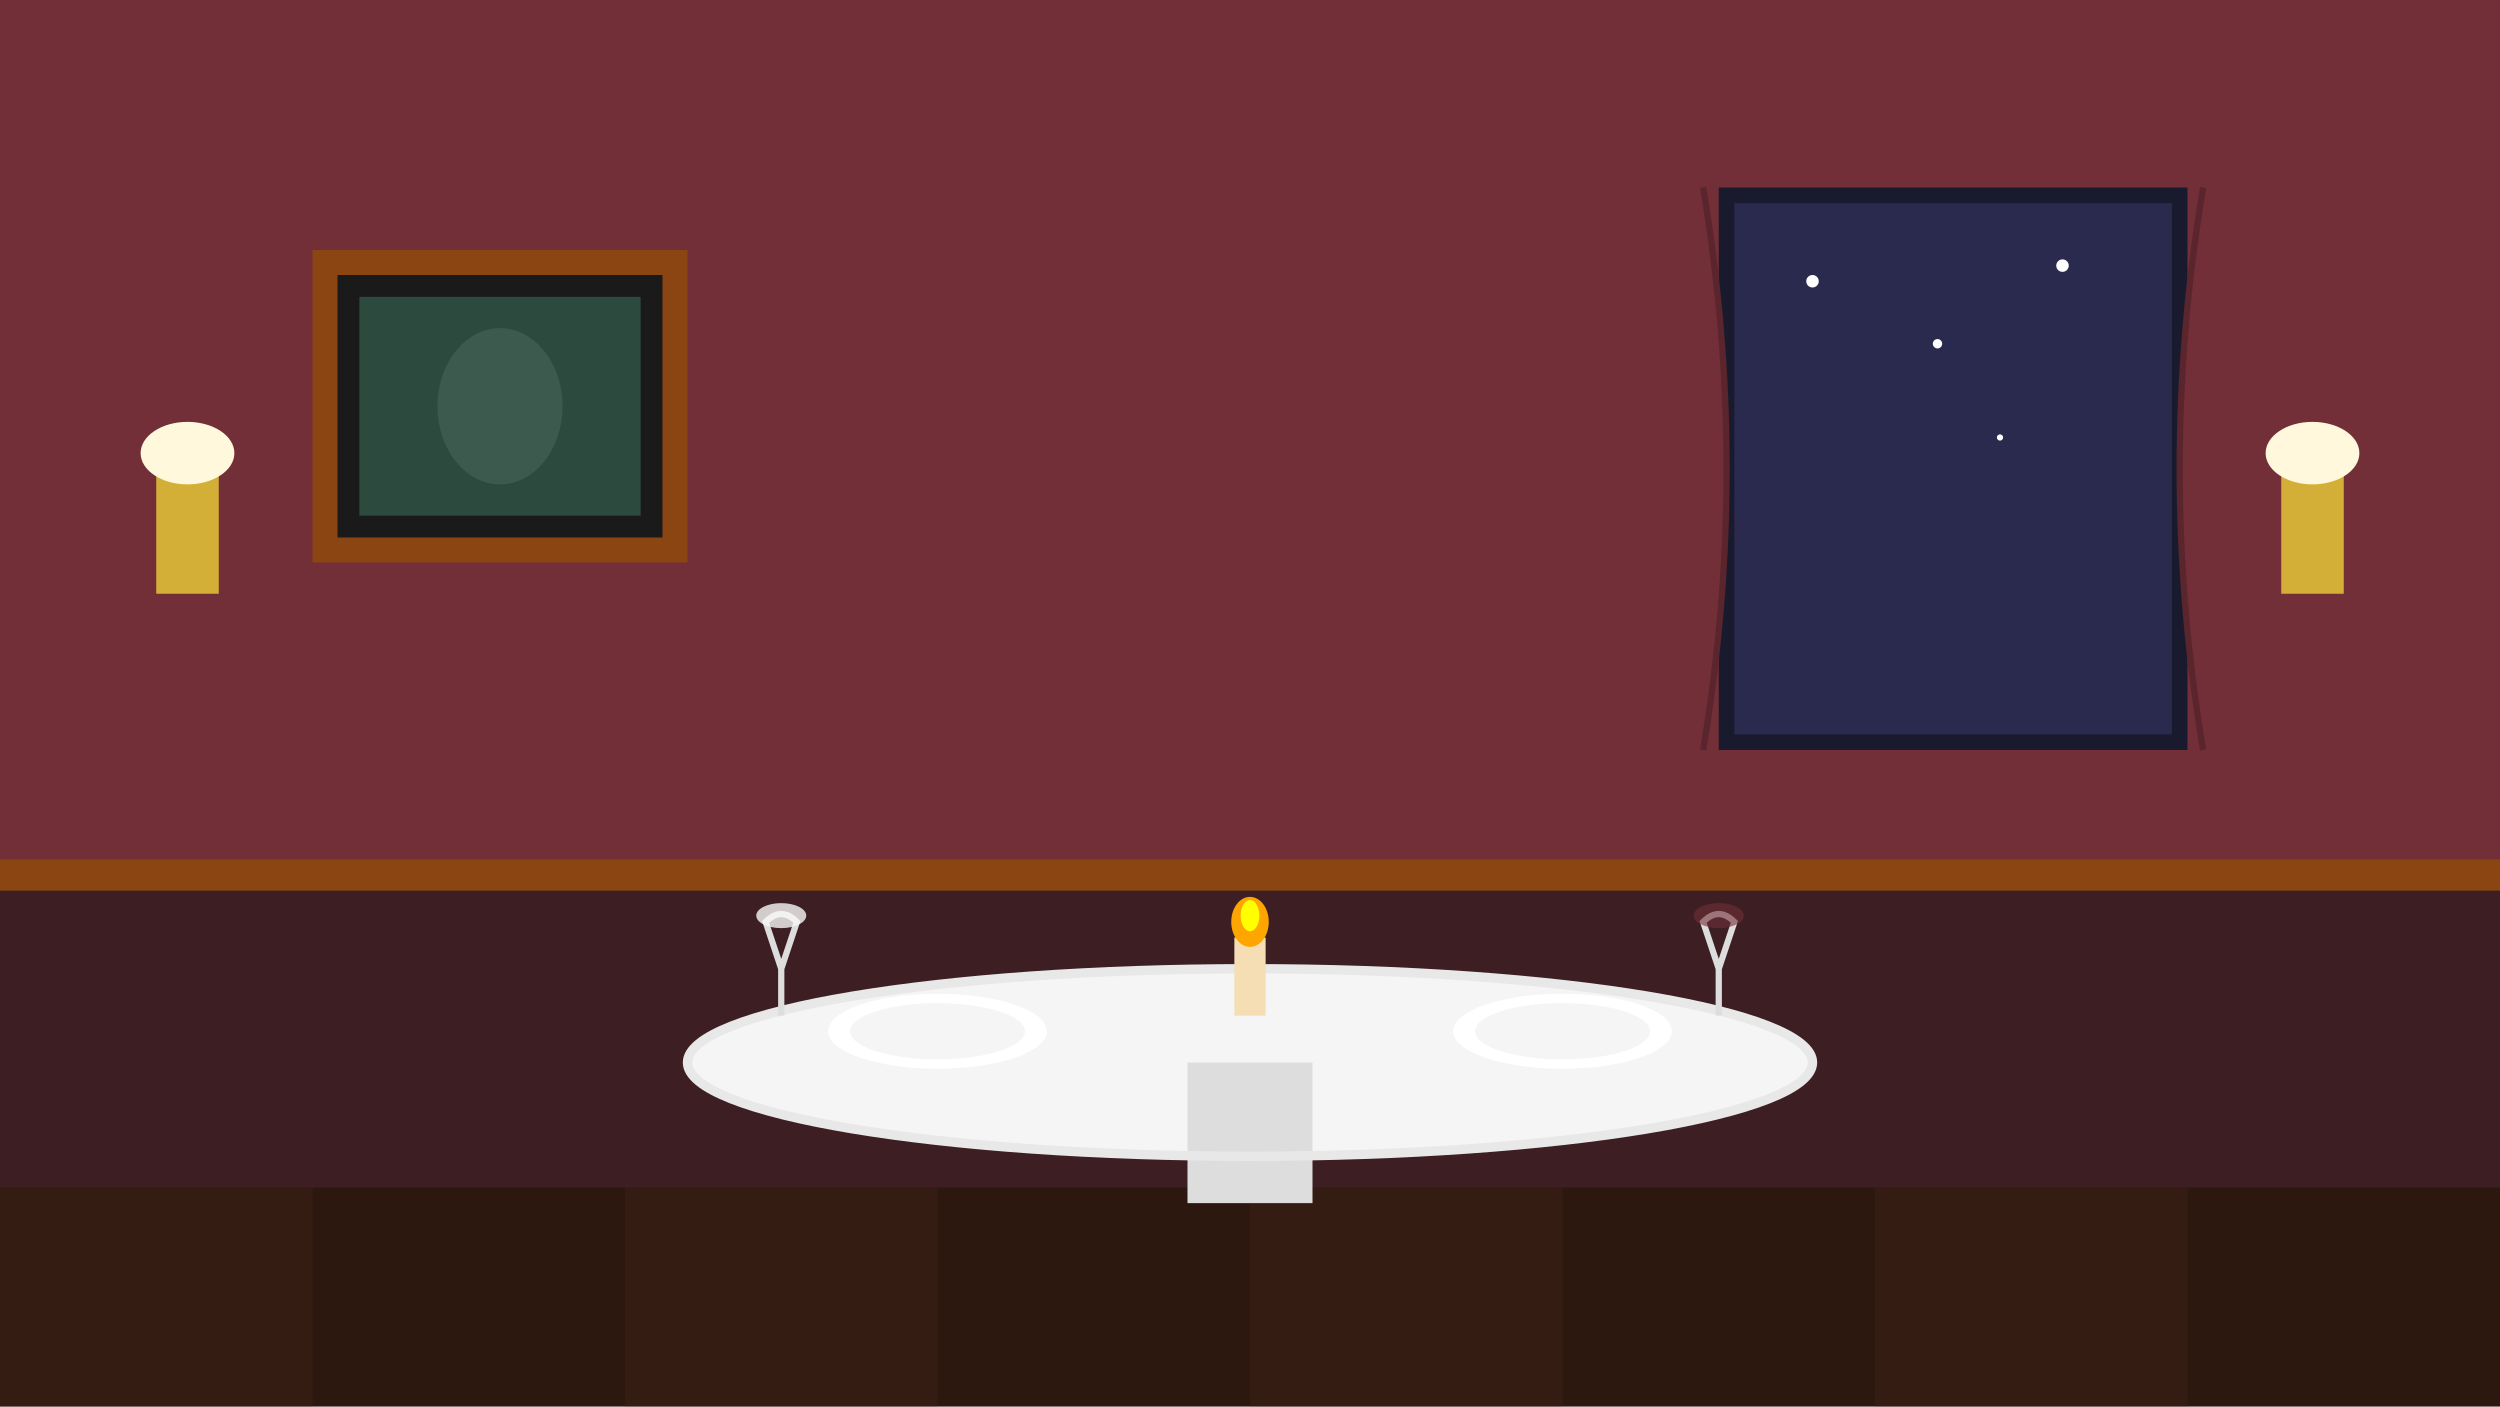
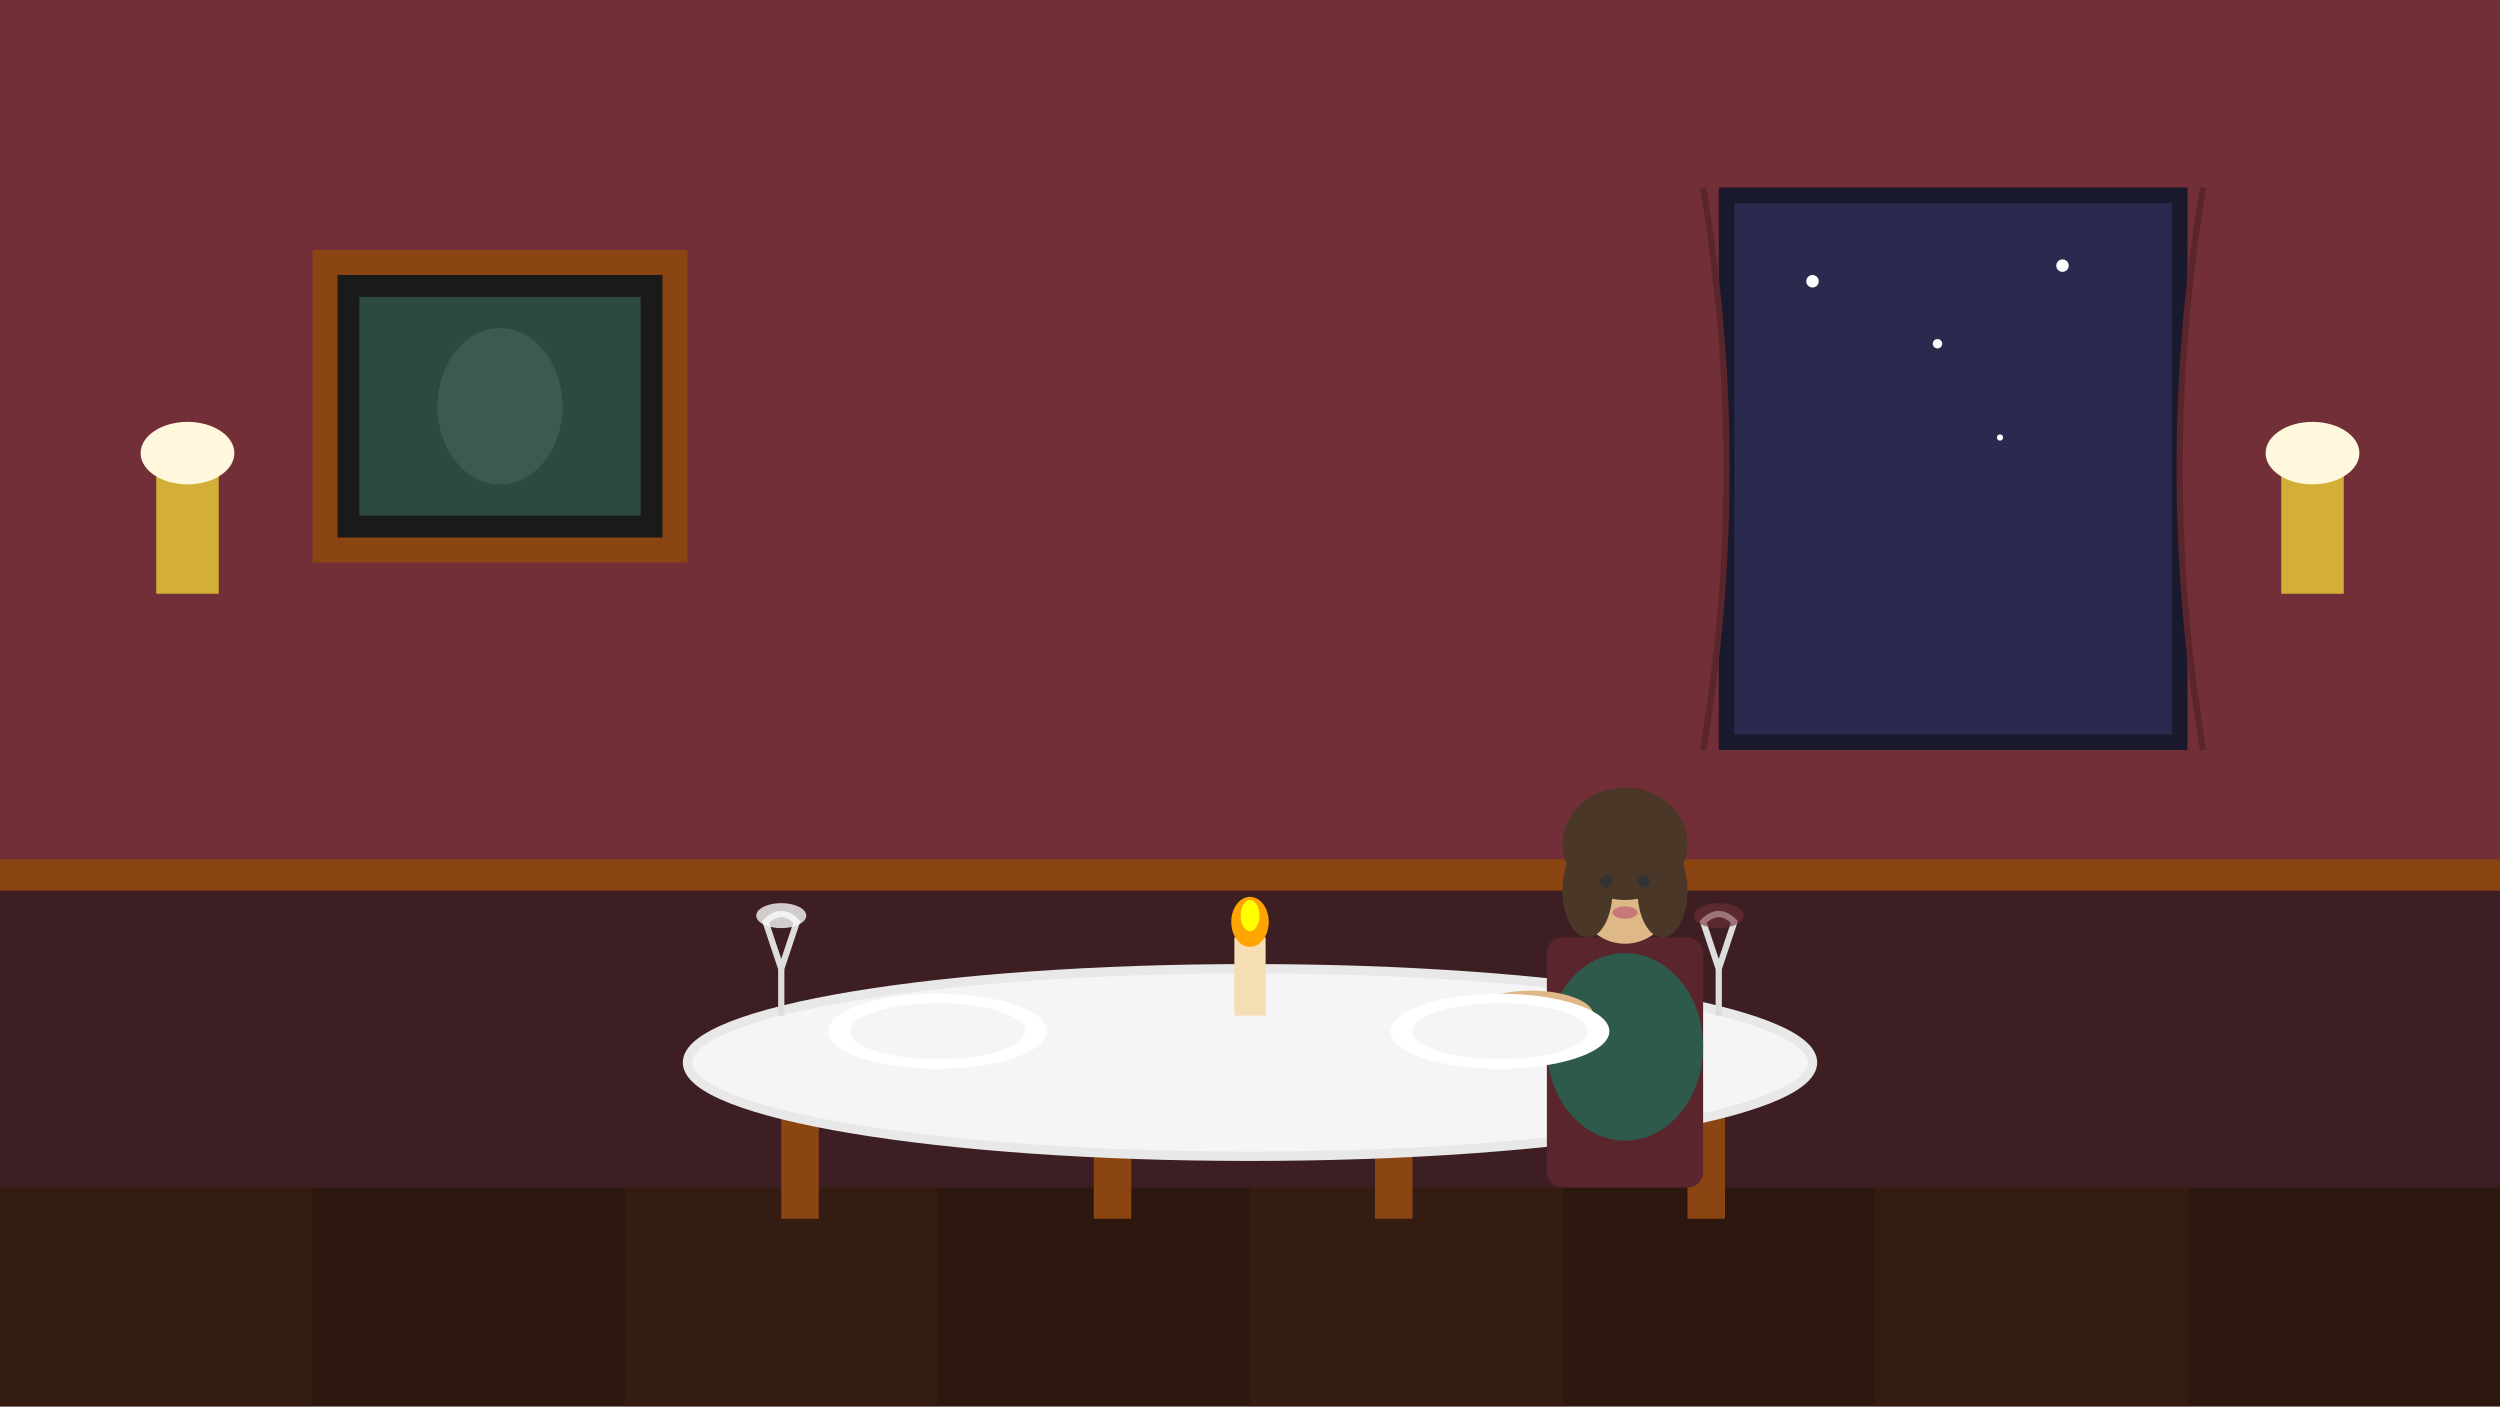
<svg xmlns="http://www.w3.org/2000/svg" viewBox="0 0 800 450">
  <rect width="800" height="450" fill="#722f37" />
  <rect y="280" width="800" height="170" fill="#3d1f23" />
  <rect y="275" width="800" height="10" fill="#8b4513" />
  <rect y="380" width="800" height="70" fill="#2d1810" />
  <g fill="#3d2015" opacity="0.5">
    <rect x="0" y="380" width="100" height="70" />
    <rect x="200" y="380" width="100" height="70" />
    <rect x="400" y="380" width="100" height="70" />
    <rect x="600" y="380" width="100" height="70" />
  </g>
+   <rect x="250" y="355" width="12" height="35" fill="#8b4513" />
+   <rect x="350" y="355" width="12" height="35" fill="#8b4513" />
+   <rect x="440" y="355" width="12" height="35" fill="#8b4513" />
+   <rect x="540" y="355" width="12" height="35" fill="#8b4513" />
  <ellipse cx="400" cy="340" rx="180" ry="30" fill="#f5f5f5" />
-   <rect x="380" y="340" width="40" height="45" fill="#ddd" />
  <ellipse cx="400" cy="340" rx="180" ry="30" fill="none" stroke="#e8e8e8" stroke-width="3" />
+   <g transform="translate(520, 240)">
+     <rect x="-25" y="60" width="50" height="80" rx="5" fill="#5a252c" />
+     <ellipse cx="0" cy="95" rx="25" ry="30" fill="#2d5a4a" />
+     <ellipse cx="0" cy="40" rx="18" ry="22" fill="#deb887" />
+     <ellipse cx="0" cy="30" rx="20" ry="18" fill="#4a3728" />
+     <ellipse cx="-12" cy="45" rx="8" ry="15" fill="#4a3728" />
+     <ellipse cx="12" cy="45" rx="8" ry="15" fill="#4a3728" />
+     <circle cx="-6" cy="42" r="2" fill="#333" />
+     <circle cx="6" cy="42" r="2" fill="#333" />
+     <ellipse cx="0" cy="52" rx="4" ry="2" fill="#c97878" />
+     <ellipse cx="-30" cy="85" rx="20" ry="8" fill="#deb887" />
+   </g>
  <ellipse cx="300" cy="330" rx="35" ry="12" fill="#fff" />
  <ellipse cx="300" cy="330" rx="28" ry="9" fill="#f5f5f5" />
-   <ellipse cx="500" cy="330" rx="35" ry="12" fill="#fff" />
-   <ellipse cx="500" cy="330" rx="28" ry="9" fill="#f5f5f5" />
+   <ellipse cx="480" cy="330" rx="35" ry="12" fill="#fff" />
+   <ellipse cx="480" cy="330" rx="28" ry="9" fill="#f5f5f5" />
  <path d="M250 325 L250 310 L245 295 Q250 290 255 295 L250 310" fill="none" stroke="#ddd" stroke-width="2" />
  <ellipse cx="250" cy="293" rx="8" ry="4" fill="#f8f8f8" opacity="0.8" />
  <path d="M550 325 L550 310 L545 295 Q550 290 555 295 L550 310" fill="none" stroke="#ddd" stroke-width="2" />
  <ellipse cx="550" cy="293" rx="8" ry="4" fill="#722f37" opacity="0.6" />
  <rect x="395" y="300" width="10" height="25" fill="#f5deb3" />
  <ellipse cx="400" cy="295" rx="6" ry="8" fill="#ffa500" />
  <ellipse cx="400" cy="293" rx="3" ry="5" fill="#ffff00" />
  <rect x="100" y="80" width="120" height="100" fill="#8b4513" />
  <rect x="108" y="88" width="104" height="84" fill="#1a1a1a" />
  <rect x="115" y="95" width="90" height="70" fill="#2d4a3e" />
  <ellipse cx="160" cy="130" rx="20" ry="25" fill="#3d5a4e" />
  <rect x="50" y="150" width="20" height="40" fill="#d4af37" />
  <ellipse cx="60" cy="145" rx="15" ry="10" fill="#fff8dc" />
  <rect x="730" y="150" width="20" height="40" fill="#d4af37" />
  <ellipse cx="740" cy="145" rx="15" ry="10" fill="#fff8dc" />
  <rect x="550" y="60" width="150" height="180" fill="#1a1a2e" />
  <rect x="555" y="65" width="140" height="170" fill="#2a2a4e" />
  <circle cx="580" cy="90" r="2" fill="#fff" />
  <circle cx="620" cy="110" r="1.5" fill="#fff" />
  <circle cx="660" cy="85" r="2" fill="#fff" />
  <circle cx="640" cy="140" r="1" fill="#fff" />
  <path d="M545 60 Q560 150 545 240" fill="#722f37" stroke="#5a252c" stroke-width="2" />
  <path d="M705 60 Q690 150 705 240" fill="#722f37" stroke="#5a252c" stroke-width="2" />
</svg>
